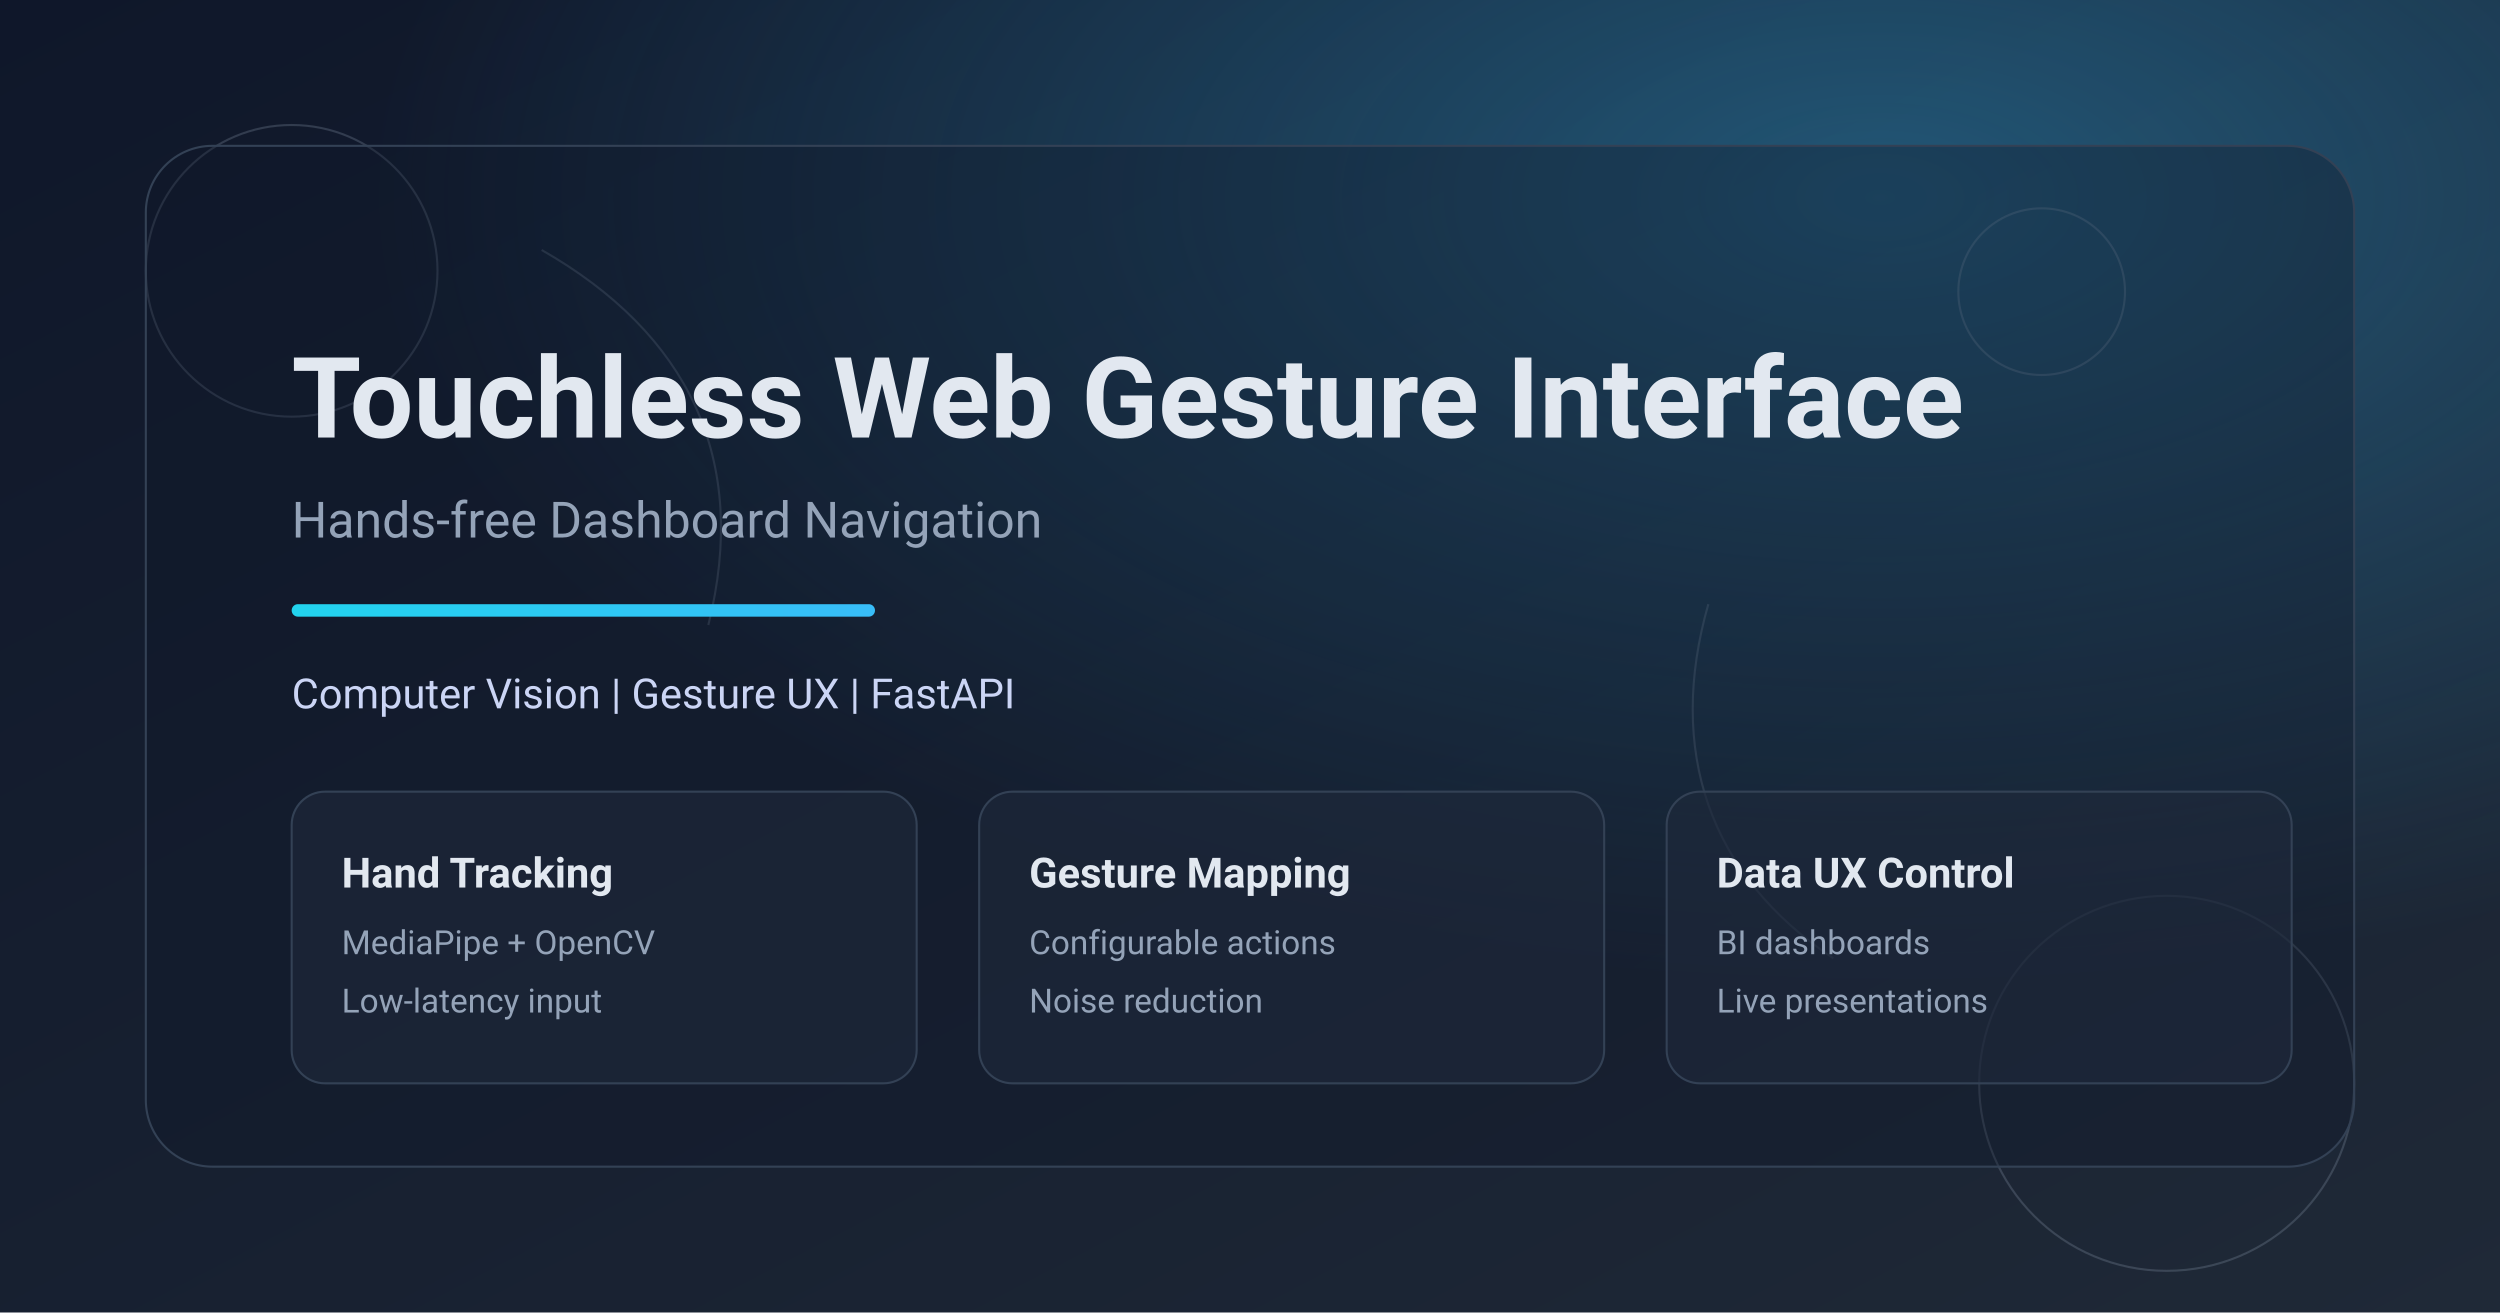
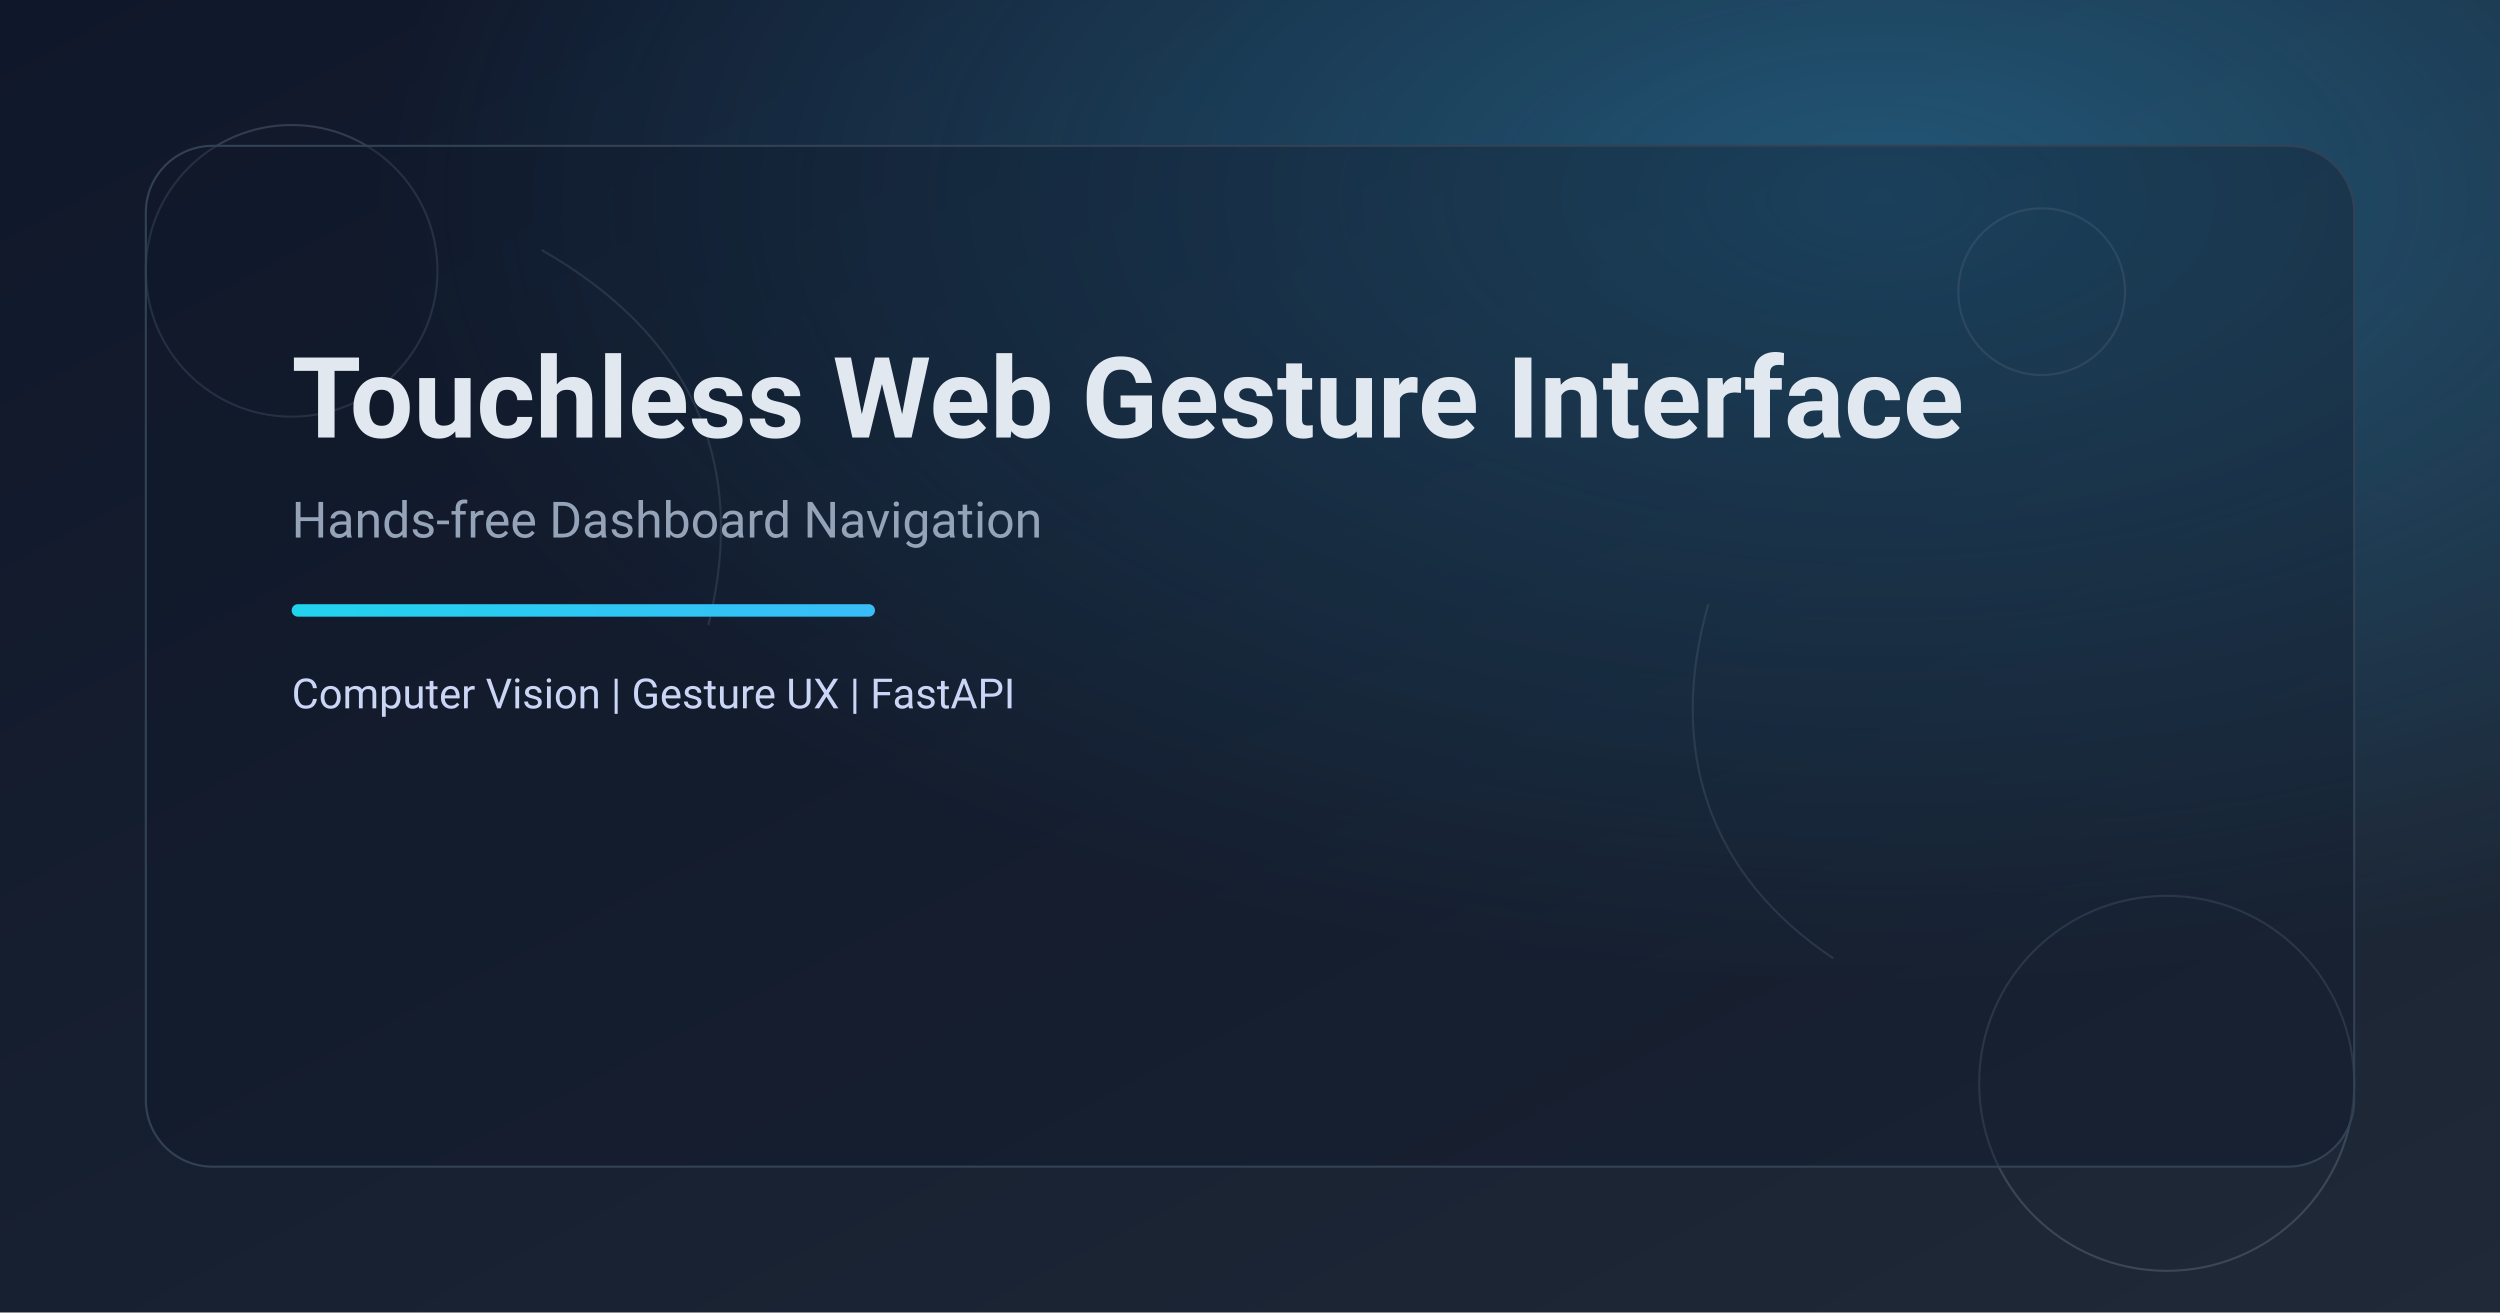
<svg xmlns="http://www.w3.org/2000/svg" width="1200" height="630" viewBox="0 0 1200 630" role="img" aria-label="Touchless Web Gesture Interface cover">
  <defs>
    <linearGradient id="bg" x1="0" y1="0" x2="1" y2="1">
      <stop offset="0%" stop-color="#0f172a" />
      <stop offset="100%" stop-color="#1f2937" />
    </linearGradient>
    <linearGradient id="accent" x1="0" y1="0" x2="1" y2="0">
      <stop offset="0%" stop-color="#22d3ee" />
      <stop offset="100%" stop-color="#38bdf8" />
    </linearGradient>
    <radialGradient id="glow" cx="75%" cy="15%" r="60%">
      <stop offset="0%" stop-color="#38bdf8" stop-opacity="0.35" />
      <stop offset="100%" stop-color="#38bdf8" stop-opacity="0" />
    </radialGradient>
  </defs>
  <rect width="1200" height="630" fill="url(#bg)" />
  <rect width="1200" height="630" fill="url(#glow)" />
  <g opacity="0.25" stroke="#94a3b8" stroke-width="1" fill="none">
    <circle cx="140" cy="130" r="70" />
    <circle cx="1040" cy="520" r="90" />
    <circle cx="980" cy="140" r="40" />
    <path d="M260 120C330 160 360 220 340 300" />
    <path d="M880 460C820 420 800 360 820 290" />
  </g>
  <rect x="70" y="70" width="1060" height="490" rx="32" fill="#0f172a" fill-opacity="0.35" stroke="#334155" />
  <text x="140" y="210" fill="#e2e8f0" font-size="54" font-family="Roboto, Arial, sans-serif" font-weight="700">
    Touchless Web Gesture Interface
  </text>
  <text x="140" y="258" fill="#94a3b8" font-size="24" font-family="Roboto, Arial, sans-serif">
    Hands-free Dashboard Navigation
  </text>
  <rect x="140" y="290" width="280" height="6" fill="url(#accent)" rx="3" />
  <text x="140" y="340" fill="#cbd5f5" font-size="20" font-family="Roboto, Arial, sans-serif">
    Computer Vision | Gesture UX | FastAPI
  </text>
-   <g transform="translate(140 380)">
-     <rect width="300" height="140" rx="16" fill="#1e293b" fill-opacity="0.6" stroke="#334155" />
-     <text x="24" y="46" fill="#e2e8f0" font-size="20" font-family="Roboto, Arial, sans-serif" font-weight="600">
-       Hand Tracking
-     </text>
-     <text x="24" y="78" fill="#94a3b8" font-size="16" font-family="Roboto, Arial, sans-serif">
-       MediaPipe + OpenCV
-     </text>
-     <text x="24" y="106" fill="#94a3b8" font-size="16" font-family="Roboto, Arial, sans-serif">
-       Low-latency input
-     </text>
-   </g>
-   <g transform="translate(470 380)">
-     <rect width="300" height="140" rx="16" fill="#1e293b" fill-opacity="0.6" stroke="#334155" />
-     <text x="24" y="46" fill="#e2e8f0" font-size="20" font-family="Roboto, Arial, sans-serif" font-weight="600">
-       Gesture Mapping
-     </text>
-     <text x="24" y="78" fill="#94a3b8" font-size="16" font-family="Roboto, Arial, sans-serif">
-       Configurable actions
-     </text>
-     <text x="24" y="106" fill="#94a3b8" font-size="16" font-family="Roboto, Arial, sans-serif">
-       Noise reduction
-     </text>
-   </g>
-   <g transform="translate(800 380)">
-     <rect width="300" height="140" rx="16" fill="#1e293b" fill-opacity="0.6" stroke="#334155" />
-     <text x="24" y="46" fill="#e2e8f0" font-size="20" font-family="Roboto, Arial, sans-serif" font-weight="600">
-       Data UX Control
-     </text>
-     <text x="24" y="78" fill="#94a3b8" font-size="16" font-family="Roboto, Arial, sans-serif">
-       BI dashboards
-     </text>
-     <text x="24" y="106" fill="#94a3b8" font-size="16" font-family="Roboto, Arial, sans-serif">
-       Live presentations
-     </text>
-   </g>
</svg>
